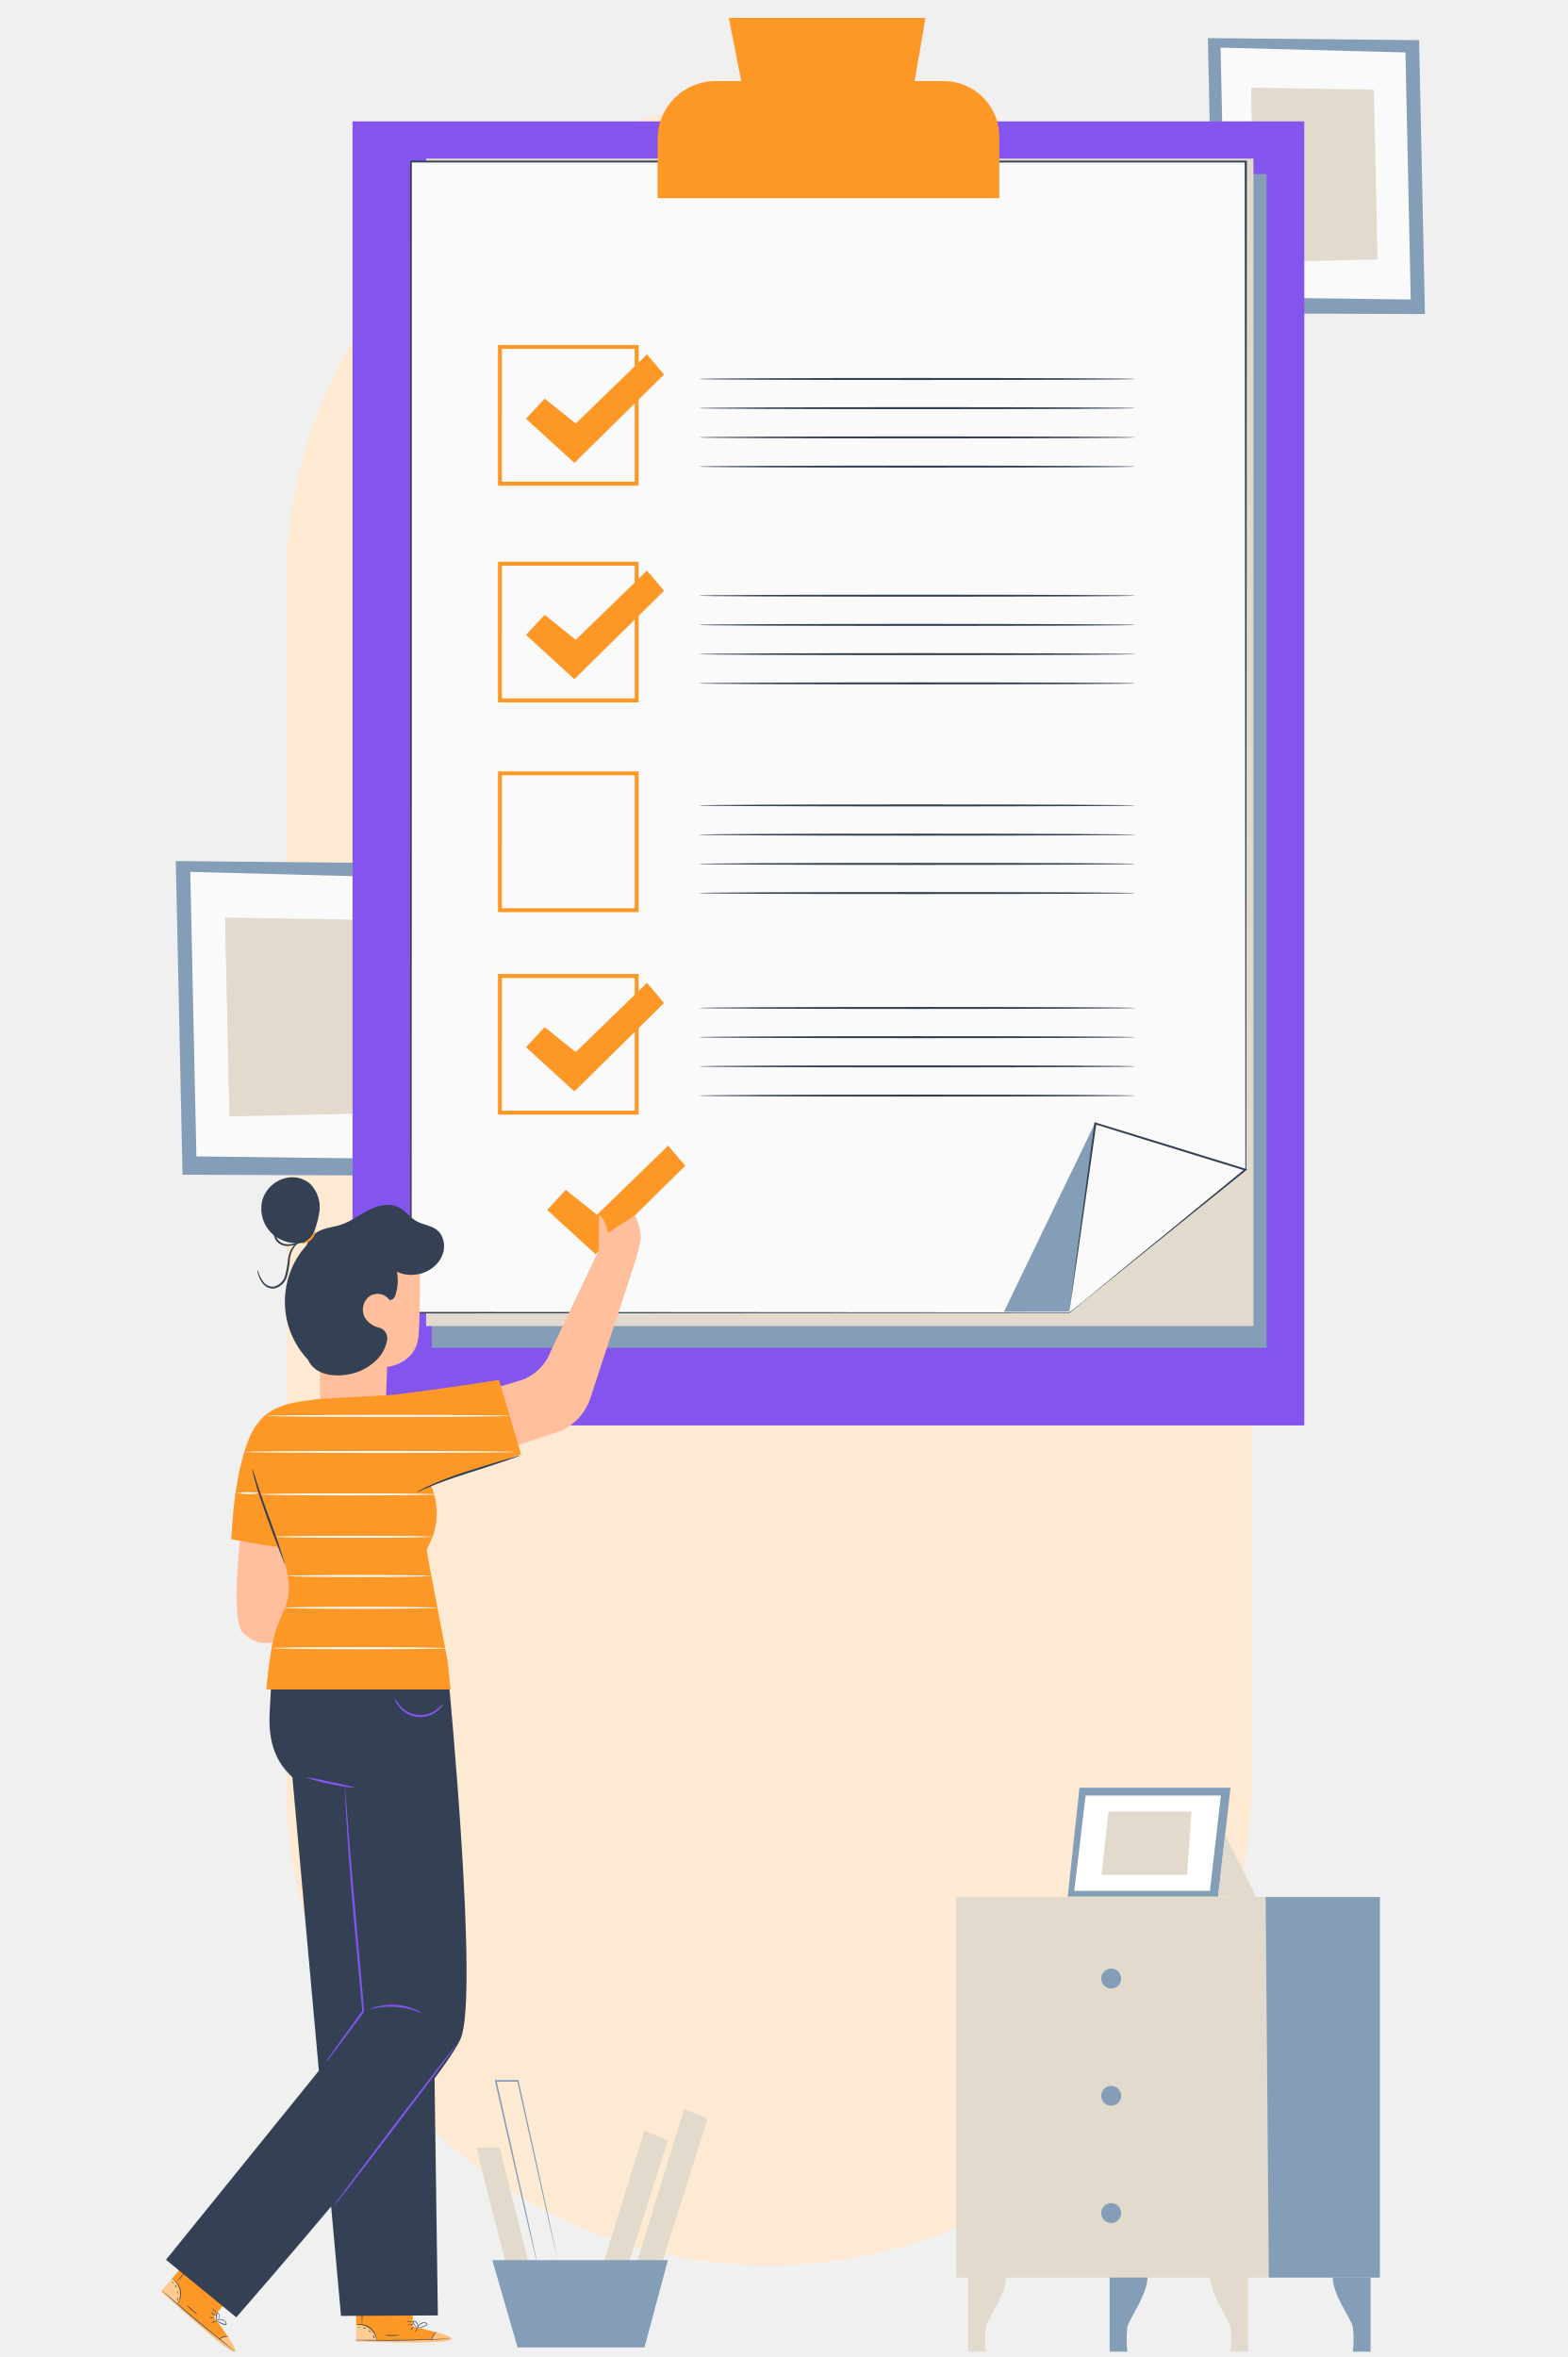
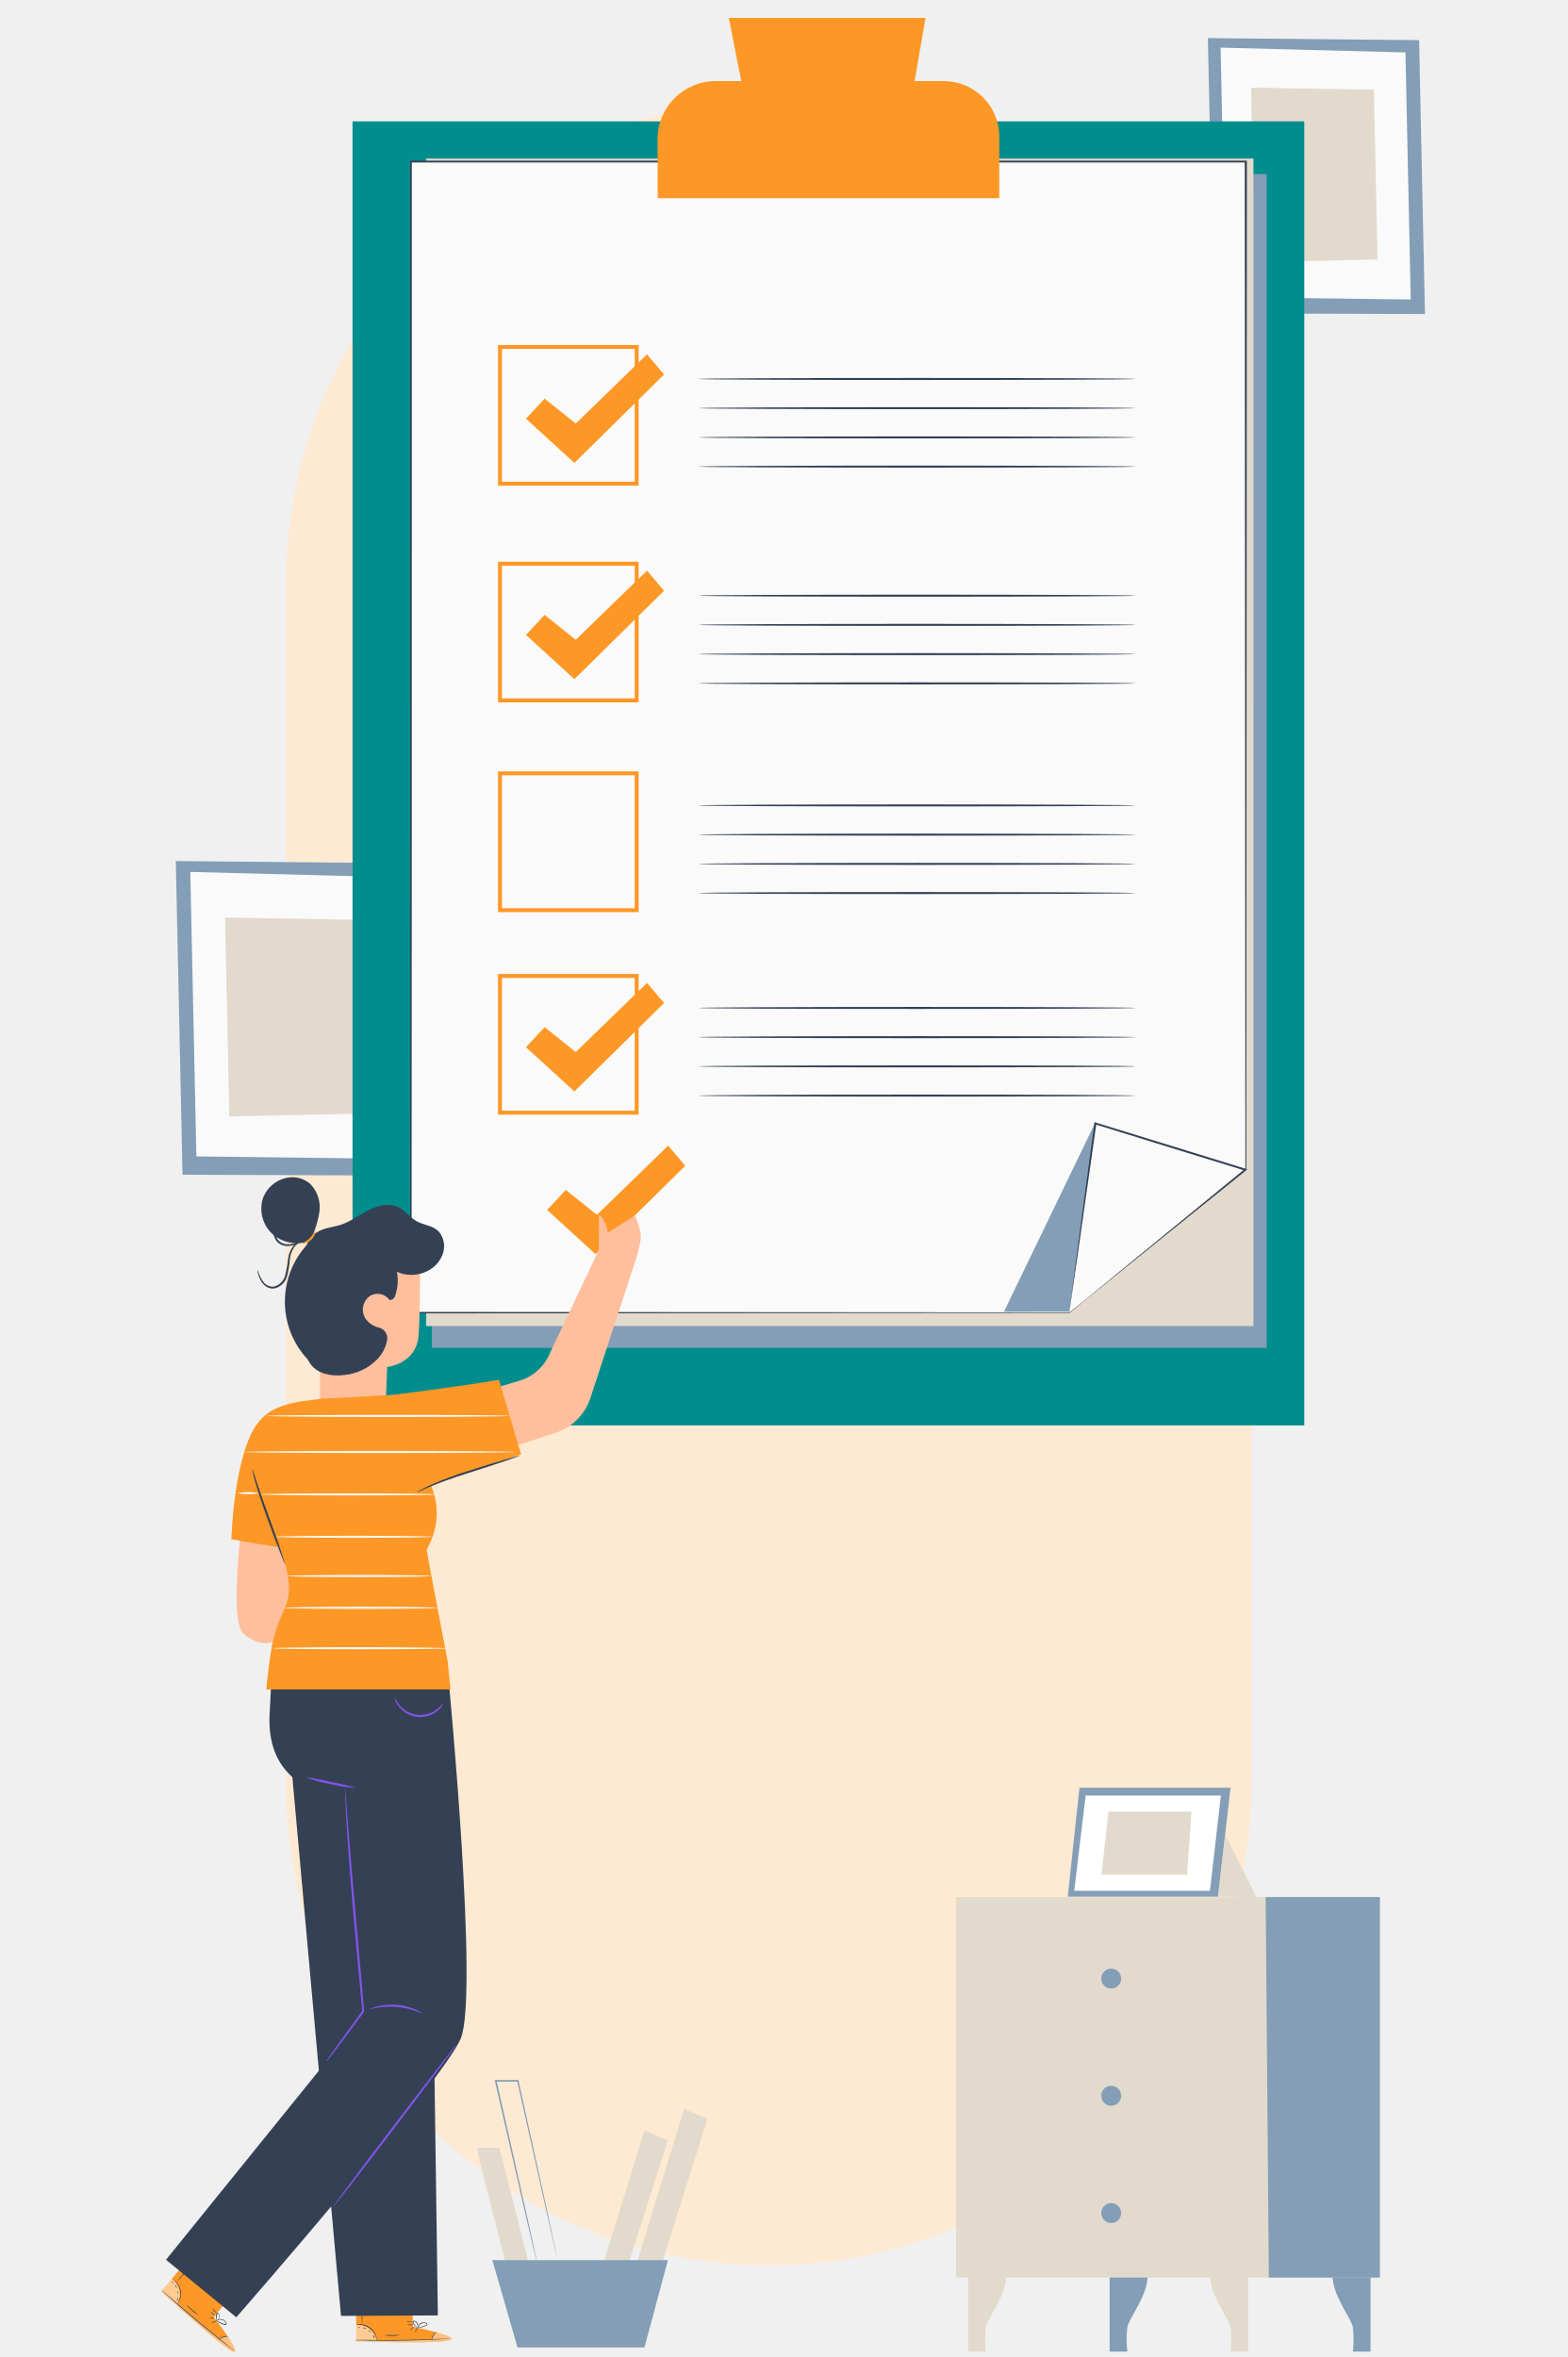
<svg xmlns="http://www.w3.org/2000/svg" width="290.524" height="437" viewBox="0 0 290.524 437">
  <g id="Grupo_1111910" data-name="Grupo 1111910" transform="translate(-368 -2379)">
    <rect id="Rectángulo_404555" data-name="Rectángulo 404555" width="179" height="401" rx="89.5" transform="translate(421 2398)" fill="#feead2" />
    <g id="Grupo_70270" data-name="Grupo 70270" transform="translate(-547.563 -462)">
      <g id="Grupo_70264" data-name="Grupo 70264" transform="translate(915.563 2841)">
        <rect id="Rectángulo_31121" data-name="Rectángulo 31121" width="290.524" height="437" transform="translate(0 0)" fill="none" />
      </g>
      <g id="Grupo_68414" data-name="Grupo 68414" transform="translate(941.127 2841)">
        <rect id="Rectángulo_31400" data-name="Rectángulo 31400" width="243.015" height="435.842" transform="translate(0)" fill="none" />
        <g id="Grupo_63545" data-name="Grupo 63545" transform="translate(151.692 331.452)">
          <g id="Grupo_63544" data-name="Grupo 63544">
            <path id="Trazado_140317" data-name="Trazado 140317" d="M1641.11,4355.048v14.2h3.279a19.716,19.716,0,0,1,0-4.53c.311-1.7,3.873-5.992,3.766-9.695Z" transform="translate(-1638.879 -4264.691)" fill="#e2dacc" />
            <path id="Trazado_140318" data-name="Trazado 140318" d="M1687.43,4355.048v14.2h3.279a19.716,19.716,0,0,1,0-4.53c.312-1.7,3.868-5.992,3.766-9.695Z" transform="translate(-1658.968 -4264.691)" fill="#839eb6" />
            <path id="Trazado_140319" data-name="Trazado 140319" d="M1727.372,4355.048v14.2h-3.262a20.086,20.086,0,0,0,0-4.53c-.317-1.7-3.873-5.992-3.771-9.695Z" transform="translate(-1673.24 -4264.691)" fill="#e2dacc" />
            <path id="Trazado_140320" data-name="Trazado 140320" d="M1767.453,4355.048v14.2h-3.279a20.079,20.079,0,0,0,0-4.53c-.311-1.7-3.873-5.992-3.766-9.695Z" transform="translate(-1690.618 -4264.691)" fill="#839eb6" />
            <rect id="Rectángulo_15044" data-name="Rectángulo 15044" width="78.556" height="70.543" transform="translate(0 20.273)" fill="#e2dacc" />
            <path id="Trazado_140321" data-name="Trazado 140321" d="M2109.51,4443.966l.589,70.543h20.579V4443.96Z" transform="translate(-2052.122 -4423.692)" fill="#839eb6" />
            <rect id="Rectángulo_15045" data-name="Rectángulo 15045" width="50.434" height="17.951" transform="translate(3.534 25.46)" fill="#e2dacc" />
            <rect id="Rectángulo_15046" data-name="Rectángulo 15046" width="50.434" height="17.951" transform="translate(3.534 46.991)" fill="#e2dacc" />
            <rect id="Rectángulo_15047" data-name="Rectángulo 15047" width="50.434" height="17.951" transform="translate(3.534 68.516)" fill="#e2dacc" />
            <g id="Grupo_63543" data-name="Grupo 63543" transform="translate(20.692)">
              <path id="Trazado_140322" data-name="Trazado 140322" d="M2046.884,4408.169l-2.174,20.188h27.873l2.311-20.188Z" transform="translate(-2044.71 -4408.169)" fill="#839eb6" />
              <path id="Trazado_140323" data-name="Trazado 140323" d="M2048.952,4410.729l-2.112,17.668h25.155l2.033-17.668Z" transform="translate(-2045.634 -4409.28)" fill="#fff" />
              <path id="Trazado_140324" data-name="Trazado 140324" d="M2057.052,4415.98l-1.3,11.723h15.873l.815-11.723Z" transform="translate(-2049.498 -4411.557)" fill="#e2dacc" />
            </g>
            <path id="Trazado_140325" data-name="Trazado 140325" d="M2095.244,4423.52l5.759,11.575-7.073-.08,1.314-11.5" transform="translate(-2045.365 -4414.828)" fill="#e2dacc" />
          </g>
          <path id="Trazado_140326" data-name="Trazado 140326" d="M1688.372,4256.586a1.846,1.846,0,1,1-1.846-1.846,1.846,1.846,0,0,1,1.846,1.846Z" transform="translate(-1657.775 -4221.199)" fill="#839eb6" />
          <path id="Trazado_140327" data-name="Trazado 140327" d="M1688.372,4294.956a1.846,1.846,0,1,1-1.846-1.846,1.846,1.846,0,0,1,1.846,1.846Z" transform="translate(-1657.775 -4237.839)" fill="#839eb6" />
          <path id="Trazado_140328" data-name="Trazado 140328" d="M1688.372,4333.356a1.846,1.846,0,1,1-1.846-1.846,1.846,1.846,0,0,1,1.846,1.846Z" transform="translate(-1657.775 -4254.494)" fill="#839eb6" />
        </g>
        <g id="Grupo_63546" data-name="Grupo 63546" transform="translate(7.03 159.643)">
          <path id="Trazado_140329" data-name="Trazado 140329" d="M2069.305,4241.131l-44.625-.431,1.243,58.158,44.626.165Z" transform="translate(-2024.68 -4240.7)" fill="#839eb6" />
          <path id="Trazado_140330" data-name="Trazado 140330" d="M2068.475,4245.266l-39.065-1.016,1.129,52.745,39.054.482Z" transform="translate(-2026.726 -4242.236)" fill="#fafafa" />
          <path id="Trazado_140331" data-name="Trazado 140331" d="M2066.744,4259.59l-25.924-.431.794,36.87,25.9-.556Z" transform="translate(-2031.662 -4248.685)" fill="#e2dacc" />
          <path id="Trazado_140332" data-name="Trazado 140332" d="M2041.614,4296.029l25.487-19.5-26.281-17.374Z" transform="translate(-2031.662 -4248.685)" fill="#e2dacc" />
        </g>
        <g id="Grupo_63547" data-name="Grupo 63547" transform="translate(198.367 7.065)">
          <path id="Trazado_140333" data-name="Trazado 140333" d="M2411.926,4187.75l-39.156-.38,1.095,51.02,39.144.142Z" transform="translate(-2372.77 -4187.37)" fill="#839eb6" />
          <path id="Trazado_140334" data-name="Trazado 140334" d="M2411.191,4191.37l-34.271-.89.993,46.271,34.26.426Z" transform="translate(-2374.565 -4188.715)" fill="#fafafa" />
          <path id="Trazado_140335" data-name="Trazado 140335" d="M2409.675,4203.94l-22.735-.38.692,32.347,22.719-.488Z" transform="translate(-2378.9 -4194.374)" fill="#e2dacc" />
          <path id="Trazado_140336" data-name="Trazado 140336" d="M2387.632,4235.907l22.361-17.1-23.053-15.246Z" transform="translate(-2378.9 -4194.374)" fill="#e2dacc" />
        </g>
        <g id="Grupo_63548" data-name="Grupo 63548" transform="translate(62.869 385.645)">
          <path id="Trazado_140337" data-name="Trazado 140337" d="M1993.477,4313.479c-.165.5,5.674,22.7,5.674,22.7l4.006-.834-5.509-21.862Z" transform="translate(-1993.474 -4300.94)" fill="#e2dacc" />
          <path id="Trazado_140338" data-name="Trazado 140338" d="M2413.082,4520.55l-8.011,25.868h4.675l7.677-24.035Z" transform="translate(-2382.036 -4511.183)" fill="#e2dacc" />
          <path id="Trazado_140339" data-name="Trazado 140339" d="M2425.13,4513.48l-9.18,29.879h4.675l8.846-28.041Z" transform="translate(-2386.743 -4508.125)" fill="#e2dacc" />
          <path id="Trazado_140340" data-name="Trazado 140340" d="M2369.48,4562.9l4.676,16.188h23.53l4.341-16.188Z" transform="translate(-2366.639 -4529.503)" fill="#839eb6" />
          <path id="Trazado_140341" data-name="Trazado 140341" d="M2010.941,4324.777a1.53,1.53,0,0,1-.051-.164l-.125-.494c-.108-.46-.255-1.095-.448-1.912l-1.617-7.07c-1.345-6.008-3.206-14.31-5.282-23.575l.142.114h-4.119l.142-.176c2.094,9.271,3.972,17.589,5.317,23.592.658,2.985,1.191,5.4,1.56,7.087.176.823.312,1.47.414,1.923.04.21.074.375.1.505a.566.566,0,0,1,0,.17,1.518,1.518,0,0,1-.051-.165c-.034-.125-.074-.29-.125-.494-.114-.459-.267-1.1-.465-1.912-.391-1.7-.953-4.091-1.651-7.07-1.379-6.008-3.28-14.31-5.4-23.575l-.045-.182h4.426v.12c2.037,9.271,3.87,17.589,5.192,23.592.641,2.984,1.135,5.4,1.526,7.087.17.823.3,1.469.4,1.923l.1.505A.569.569,0,0,1,2010.941,4324.777Z" transform="translate(-1995.964 -4291.38)" fill="#839eb6" />
        </g>
        <g id="Grupo_63559" data-name="Grupo 63559" transform="translate(39.792 3.319)">
-           <rect id="Rectángulo_15048" data-name="Rectángulo 15048" width="176.444" height="241.773" transform="translate(0 19.186)" fill="#8454ee" />
+           <rect id="Rectángulo_15048" data-name="Rectángulo 15048" width="176.444" height="241.773" transform="translate(0 19.186)" fill="#008d8e" />
          <path id="Trazado_140358" data-name="Trazado 140358" d="M2289.47,4450.075H2134.7V4232.45h154.77v217.625Z" transform="translate(-2120.003 -4203.493)" fill="#839eb6" />
          <path id="Trazado_140359" data-name="Trazado 140359" d="M2286.63,4444.96H2133.25V4228.5h153.38v216.46Z" transform="translate(-2119.608 -4202.417)" fill="#e2dacc" />
          <g id="Grupo_63552" data-name="Grupo 63552" transform="translate(10.673 26.469)">
            <path id="Trazado_140360" data-name="Trazado 140360" d="M2269.08,4428.322l-17.665,14.384H2129.32V4229.25H2284.1v186.9Z" transform="translate(-2129.211 -4229.09)" fill="#fafafa" />
            <path id="Trazado_140361" data-name="Trazado 140361" d="M1898.039,4215.6l.946-.785,2.83-2.314,11.2-9.116v.051c0-30.7-.058-98.95-.109-186.9l.167.167H1758.3l.189-.189c0,80.244,0,154.246-.044,213.448l-.145-.145,122.095.087h-.044l13.271-10.768,3.325-2.685c.728-.6,1.113-.888,1.113-.888s-.364.313-1.091.917l-3.3,2.714-13.249,10.813h0l-122.094.086h-.153V4016.37H1913.3v.175c-.051,87.978-.095,156.2-.109,186.9h0l-11.343,9.1-2.852,2.292C1898.366,4215.354,1898.039,4215.6,1898.039,4215.6Z" transform="translate(-1758.17 -4016.37)" fill="#344154" />
          </g>
          <path id="Trazado_140362" data-name="Trazado 140362" d="M2202.978,4208.75h42.308a10.3,10.3,0,0,1,10.295,10.295v11.416h-63.343v-10.979a10.738,10.738,0,0,1,10.739-10.73Z" transform="translate(-2135.677 -4197.035)" fill="#fd9827" />
          <path id="Trazado_140363" data-name="Trazado 140363" d="M2212.684,4204.364l-2.314-11.715h36.466l-2.022,11.715Z" transform="translate(-2140.617 -4192.649)" fill="#fd9827" />
          <g id="Grupo_63553" data-name="Grupo 63553" transform="translate(26.971 60.644)">
            <path id="Trazado_140364" data-name="Trazado 140364" d="M1806.639,4089.417H1780.57V4063.34h26.069Zm-25.342-.728h24.614v-24.621H1781.3Z" transform="translate(-1780.57 -4063.34)" fill="#fd9827" />
            <path id="Trazado_140365" data-name="Trazado 140365" d="M1912.693,4071.929c0,.109-18.189.189-40.541.189s-40.533-.08-40.533-.189,18.146-.189,40.533-.189S1912.693,4071.82,1912.693,4071.929Z" transform="translate(-1794.477 -4065.628)" fill="#344154" />
            <path id="Trazado_140366" data-name="Trazado 140366" d="M1912.693,4079.369c0,.1-18.189.189-40.541.189s-40.533-.088-40.533-.189,18.146-.189,40.533-.189S1912.693,4079.26,1912.693,4079.369Z" transform="translate(-1794.477 -4067.655)" fill="#344154" />
            <path id="Trazado_140367" data-name="Trazado 140367" d="M1912.693,4086.819c0,.1-18.189.189-40.541.189s-40.533-.088-40.533-.189,18.146-.189,40.533-.189S1912.693,4086.71,1912.693,4086.819Z" transform="translate(-1794.477 -4069.685)" fill="#344154" />
            <path id="Trazado_140368" data-name="Trazado 140368" d="M1912.693,4094.259c0,.109-18.189.189-40.541.189s-40.533-.08-40.533-.189,18.146-.189,40.533-.189S1912.693,4094.157,1912.693,4094.259Z" transform="translate(-1794.477 -4071.711)" fill="#344154" />
          </g>
          <g id="Grupo_63554" data-name="Grupo 63554" transform="translate(26.971 100.828)">
            <path id="Trazado_140369" data-name="Trazado 140369" d="M1806.639,4144.646H1780.57V4118.57h26.069Zm-25.342-.728h24.614V4119.3H1781.3Z" transform="translate(-1780.57 -4118.57)" fill="#fd9827" />
            <path id="Trazado_140370" data-name="Trazado 140370" d="M2158.69,4345.418l3.463-3.718,5.77,4.62,13.206-12.82,3.165,3.726-16.625,16.4Z" transform="translate(-2153.51 -4331.849)" fill="#fd9827" />
            <path id="Trazado_140371" data-name="Trazado 140371" d="M1912.693,4127.149c0,.109-18.189.189-40.541.189s-40.533-.08-40.533-.189,18.146-.189,40.533-.189S1912.693,4127.047,1912.693,4127.149Z" transform="translate(-1794.477 -4120.856)" fill="#344154" />
            <path id="Trazado_140372" data-name="Trazado 140372" d="M1912.693,4134.6c0,.109-18.189.188-40.541.188s-40.533-.08-40.533-.188,18.146-.189,40.533-.189S1912.693,4134.5,1912.693,4134.6Z" transform="translate(-1794.477 -4122.886)" fill="#344154" />
            <path id="Trazado_140373" data-name="Trazado 140373" d="M1912.693,4142.05c0,.1-18.189.188-40.541.188s-40.533-.087-40.533-.188,18.146-.189,40.533-.189S1912.693,4141.962,1912.693,4142.05Z" transform="translate(-1794.477 -4124.916)" fill="#344154" />
            <path id="Trazado_140374" data-name="Trazado 140374" d="M1912.693,4149.5c0,.1-18.189.188-40.541.188s-40.533-.087-40.533-.188,18.146-.189,40.533-.189S1912.693,4149.39,1912.693,4149.5Z" transform="translate(-1794.477 -4126.945)" fill="#344154" />
          </g>
          <g id="Grupo_63555" data-name="Grupo 63555" transform="translate(26.971 62.381)">
            <path id="Trazado_140375" data-name="Trazado 140375" d="M1806.639,4198.091H1780.57V4172h26.069Zm-25.342-.728h24.614v-24.636H1781.3Z" transform="translate(-1780.57 -4094.678)" fill="#fd9827" />
            <path id="Trazado_140376" data-name="Trazado 140376" d="M2158.69,4398.865l3.463-3.717,5.77,4.619,13.206-12.827,3.165,3.732-16.625,16.4Z" transform="translate(-2153.51 -4386.939)" fill="#fd9827" />
            <path id="Trazado_140377" data-name="Trazado 140377" d="M1912.693,4180.6c0,.109-18.189.189-40.541.189s-40.533-.08-40.533-.189,18.146-.188,40.533-.188S1912.693,4180.5,1912.693,4180.6Z" transform="translate(-1794.477 -4096.971)" fill="#344154" />
            <path id="Trazado_140378" data-name="Trazado 140378" d="M1912.693,4188.049c0,.1-18.189.189-40.541.189s-40.533-.087-40.533-.189,18.146-.189,40.533-.189S1912.693,4187.962,1912.693,4188.049Z" transform="translate(-1794.477 -4099)" fill="#344154" />
            <path id="Trazado_140379" data-name="Trazado 140379" d="M1912.693,4195.5c0,.1-18.189.188-40.541.188s-40.533-.087-40.533-.188,18.146-.189,40.533-.189S1912.693,4195.39,1912.693,4195.5Z" transform="translate(-1794.477 -4101.029)" fill="#344154" />
            <path id="Trazado_140380" data-name="Trazado 140380" d="M1912.693,4202.93c0,.109-18.189.189-40.541.189s-40.533-.08-40.533-.189,18.146-.189,40.533-.189S1912.693,4202.834,1912.693,4202.93Z" transform="translate(-1794.477 -4103.054)" fill="#344154" />
          </g>
          <g id="Grupo_63556" data-name="Grupo 63556" transform="translate(26.971 177.259)">
            <path id="Trazado_140381" data-name="Trazado 140381" d="M1806.639,4249.7H1780.57V4223.62h26.069Zm-25.342-.728h24.614v-24.621H1781.3Z" transform="translate(-1780.57 -4223.62)" fill="#fd9827" />
            <path id="Trazado_140382" data-name="Trazado 140382" d="M2158.69,4450.475l3.463-3.718,5.77,4.613,13.206-12.82,3.165,3.733-16.625,16.4Z" transform="translate(-2153.51 -4436.898)" fill="#fd9827" />
            <path id="Trazado_140383" data-name="Trazado 140383" d="M1912.693,4232.209c0,.1-18.189.188-40.541.188s-40.533-.087-40.533-.188,18.146-.189,40.533-.189S1912.693,4232.1,1912.693,4232.209Z" transform="translate(-1794.477 -4225.908)" fill="#344154" />
            <path id="Trazado_140384" data-name="Trazado 140384" d="M1912.693,4239.659c0,.1-18.189.189-40.541.189s-40.533-.087-40.533-.189,18.146-.189,40.533-.189S1912.693,4239.55,1912.693,4239.659Z" transform="translate(-1794.477 -4227.938)" fill="#344154" />
            <path id="Trazado_140385" data-name="Trazado 140385" d="M1912.693,4247.1c0,.109-18.189.189-40.541.189s-40.533-.08-40.533-.189,18.146-.188,40.533-.188S1912.693,4246.976,1912.693,4247.1Z" transform="translate(-1794.477 -4229.965)" fill="#344154" />
            <path id="Trazado_140386" data-name="Trazado 140386" d="M1912.693,4254.549c0,.1-18.189.189-40.541.189s-40.533-.088-40.533-.189,18.146-.189,40.533-.189S1912.693,4254.447,1912.693,4254.549Z" transform="translate(-1794.477 -4231.994)" fill="#344154" />
          </g>
          <path id="Trazado_140387" data-name="Trazado 140387" d="M2297.447,4474.06,2280.48,4509.2h12.114Z" transform="translate(-2159.717 -4269.313)" fill="#839eb6" />
          <g id="Grupo_63557" data-name="Grupo 63557" transform="translate(132.861 204.732)">
            <path id="Trazado_140388" data-name="Trazado 140388" d="M2297.13,4509.471l4.853-35.142,27.829,8.585Z" transform="translate(-2297.113 -4474.119)" fill="#fafafa" />
            <path id="Trazado_140389" data-name="Trazado 140389" d="M1926.124,4296.754l9.357-7.7,23.2-19,.066.32L1948,4267.069l-17.076-5.282.226-.145c-1.455,10.186-2.7,18.953-3.587,25.166-.873,6.039-1.324,9.161-1.455,9.946a1.51,1.51,0,0,1,0-.152l.065-.487c.058-.452.138-1.091.247-1.914.226-1.7.546-4.162.953-7.239.844-6.272,2.023-15.083,3.4-25.371v-.211l.2.066,17.091,5.259,10.739,3.318.335.1-.269.218-23.486,18.917-6.861,5.515-1.833,1.455c-.189.161-.349.277-.466.371S1926.124,4296.754,1926.124,4296.754Z" transform="translate(-1926.107 -4261.38)" fill="#344154" />
          </g>
          <g id="Grupo_63558" data-name="Grupo 63558" transform="translate(101.693 0)" opacity="0.3">
            <path id="Trazado_140390" data-name="Trazado 140390" d="M2256.278,4192.649l-2.008,11.715h2.5l2.023-11.715h-3.187" transform="translate(-2254.27 -4192.649)" fill="#fd9827" />
          </g>
        </g>
        <g id="Grupo_63576" data-name="Grupo 63576" transform="translate(4.325 212.408)">
          <g id="Grupo_63560" data-name="Grupo 63560" transform="translate(17.817 5.854)">
            <path id="Trazado_140391" data-name="Trazado 140391" d="M1737.146,4135.224h0a6.549,6.549,0,0,0,7.036-6.279c.138-3.558.262-7.16.262-7.16s5.4-.509,5.821-5.82.211-17.68.211-17.68h0a18.627,18.627,0,0,0-18.815,1.208l.328,18.808v10.114C1731.995,4131.782,1733.762,4134.961,1737.146,4135.224Z" transform="translate(-1720.374 -4086.611)" fill="#ffbf9d" />
            <path id="Trazado_140392" data-name="Trazado 140392" d="M1743.857,4107.7a2.735,2.735,0,0,0-3.638-.793,3.1,3.1,0,0,0-1.033,3.878,4.079,4.079,0,0,0,2.619,1.986,2.052,2.052,0,0,1,1.608,2.183,6.865,6.865,0,0,1-1.877,3.726,9.892,9.892,0,0,1-6.184,2.91c-2.277.269-4.882-.211-6.206-2.082-.968-1.36-1.033-3.135-1.069-4.8q-.124-5.915-.247-11.823a17.24,17.24,0,0,1,.269-4.242,5.716,5.716,0,0,1,2.241-3.506c1.3-.851,2.91-.924,4.423-1.4,1.855-.6,3.427-1.826,5.158-2.713s3.849-1.412,5.588-.539c1.251.626,2.088,1.87,3.3,2.561,1.732.982,4.082.727,4.918,3.3a4.3,4.3,0,0,1,0,2.721c-1.171,3.456-5.449,4.846-8.535,3.354a8.407,8.407,0,0,1-.1,3.74c-.2.589-.262,1.492-1.186,1.505" transform="translate(-1719.322 -4084.906)" fill="#344154" />
            <path id="Trazado_140393" data-name="Trazado 140393" d="M1726.212,4094.79a18.178,18.178,0,0,0,1.717-5.369,6.155,6.155,0,0,0-1.681-5.187,5.092,5.092,0,0,0-3.521-1.244,5.943,5.943,0,0,0-5.37,4.249,6.409,6.409,0,0,0,2.182,6.548,6.964,6.964,0,0,0,6.927.9" transform="translate(-1716.425 -4082.986)" fill="#344154" />
            <path id="Trazado_140394" data-name="Trazado 140394" d="M1730.052,4096.53a2.634,2.634,0,0,1-2.532,2.474,9.715,9.715,0,0,0,1.455-1.019,11.416,11.416,0,0,0,1.077-1.455Z" transform="translate(-1719.246 -4086.676)" fill="#fd9827" />
            <path id="Trazado_140395" data-name="Trazado 140395" d="M1726.349,4096.5a5.088,5.088,0,0,1-1.455,1.063,4.1,4.1,0,0,1-1.906.538,2.648,2.648,0,0,1-2.234-1,2.952,2.952,0,0,1-.393-2.415,4.683,4.683,0,0,1,.895-1.768,5.447,5.447,0,0,1,1.266-1.274c.051,0-.422.546-1.048,1.455a4.823,4.823,0,0,0-.771,1.688,2.66,2.66,0,0,0,.357,2.117,2.342,2.342,0,0,0,1.921.874,4.066,4.066,0,0,0,1.8-.429C1725.753,4096.852,1726.313,4096.445,1726.349,4096.5Z" transform="translate(-1717.268 -4085.345)" fill="#344154" />
            <path id="Trazado_140396" data-name="Trazado 140396" d="M1716.149,4104.591a2.477,2.477,0,0,1,.255.589,5.905,5.905,0,0,0,.793,1.521,2.182,2.182,0,0,0,2.088.967,2.908,2.908,0,0,0,2.015-2.03,20.441,20.441,0,0,0,.546-3.105,4.787,4.787,0,0,1,1.019-2.445,2.635,2.635,0,0,1,1.557-.888,1.021,1.021,0,0,1,.655.058c0,.036-.24,0-.626.088a2.635,2.635,0,0,0-1.383.917,4.707,4.707,0,0,0-.88,2.329,18.387,18.387,0,0,1-.531,3.172,3.189,3.189,0,0,1-2.306,2.248,2.141,2.141,0,0,1-1.455-.284,2.908,2.908,0,0,1-.917-.866,5.3,5.3,0,0,1-.728-1.637A1.655,1.655,0,0,1,1716.149,4104.591Z" transform="translate(-1716.148 -4087.394)" fill="#344154" />
          </g>
          <path id="Trazado_140397" data-name="Trazado 140397" d="M1712.086,4168.3s-2.728,19.95,0,22.482,5.341,1.688,5.341,1.688l5.188-4.366,1.019-19.833Z" transform="translate(-1696.894 -4100.366)" fill="#ffbf9d" />
          <g id="Grupo_63561" data-name="Grupo 63561" transform="translate(58.286 0)">
            <path id="Trazado_140398" data-name="Trazado 140398" d="M2160.99,4299.525l3.463-3.718,5.77,4.62,13.206-12.826,3.165,3.732-16.625,16.4Z" transform="translate(-2147.734 -4287.601)" fill="#fd9827" />
            <path id="Trazado_140399" data-name="Trazado 140399" d="M1801.295,4092.728l-5.02,3.216c-.225-1.979-1.739-3.951-1.666-2.955s0,6.17,0,6.17L1785.652,4118a8.906,8.906,0,0,1-5.522,5.3l-8.36,2.488,3.267,11.045,11.641-3.85a10.033,10.033,0,0,0,6.366-6.381l8-24.395a37.66,37.66,0,0,0,1.3-4.8C1802.677,4095.369,1801.295,4092.728,1801.295,4092.728Z" transform="translate(-1771.77 -4079.784)" fill="#ffbf9d" />
          </g>
          <g id="Grupo_63565" data-name="Grupo 63565" transform="translate(36.03 213.383)">
            <g id="Grupo_63563" data-name="Grupo 63563" transform="translate(0.058)">
              <path id="Trazado_140400" data-name="Trazado 140400" d="M1751.853,4373.808l-.131-5.588-10.463.167.094,8.178h.655c2.91.117,14.7.378,16.625-.241C1760.773,4375.67,1751.853,4373.808,1751.853,4373.808Z" transform="translate(-1741.26 -4368.22)" fill="#fd9827" />
              <g id="Grupo_63562" data-name="Grupo 63562" transform="translate(0.058 5.278)" opacity="0.5">
                <path id="Trazado_140401" data-name="Trazado 140401" d="M1745.174,4378.4a3.639,3.639,0,0,0-1.375-2.182,3.549,3.549,0,0,0-2.459-.728l.044,2.909Z" transform="translate(-1741.34 -4375.475)" fill="#fff" />
              </g>
            </g>
            <g id="Grupo_63564" data-name="Grupo 63564" transform="translate(0.153 6.65)" opacity="0.4">
              <path id="Trazado_140402" data-name="Trazado 140402" d="M1756.247,4377.359s3.129.851,2.75,1.369-12.325.727-17.607.327v-.232l13.94-.1S1755.657,4377.4,1756.247,4377.359Z" transform="translate(-1741.39 -4377.359)" fill="#fff" />
            </g>
            <path id="Trazado_140403" data-name="Trazado 140403" d="M1741.18,4379.248a.943.943,0,0,0,.182,0h.517l1.906.051c1.608,0,3.827.051,6.279,0s4.679-.116,6.279-.2l1.906-.109.516-.043a.552.552,0,0,0,.175,0h-.7l-1.9.065c-1.608.058-3.827.124-6.279.16s-4.671.036-6.279,0h-2.6Z" transform="translate(-1741.18 -4371.143)" fill="#344154" />
            <path id="Trazado_140404" data-name="Trazado 140404" d="M1760.567,4378.845a3.91,3.91,0,0,1,.342-.917,4.075,4.075,0,0,1,.633-.727,1.389,1.389,0,0,0-.728.668A1.456,1.456,0,0,0,1760.567,4378.845Z" transform="translate(-1746.459 -4370.667)" fill="#344154" />
            <path id="Trazado_140405" data-name="Trazado 140405" d="M1756.288,4377.04a2.111,2.111,0,0,0,.327-.408c.153-.247.24-.452.211-.474s-.175.168-.32.409S1756.259,4377.025,1756.288,4377.04Z" transform="translate(-1745.295 -4370.382)" fill="#344154" />
            <path id="Trazado_140406" data-name="Trazado 140406" d="M1755.118,4376.545a1.793,1.793,0,0,0,.364-.248c.182-.16.3-.32.276-.349s-.189.088-.364.255S1755.089,4376.523,1755.118,4376.545Z" transform="translate(-1744.976 -4370.324)" fill="#344154" />
            <path id="Trazado_140407" data-name="Trazado 140407" d="M1754.36,4375.4a1.415,1.415,0,0,0,.546.059,1.172,1.172,0,0,0,.546-.066,1.128,1.128,0,0,0-.546-.058,1.2,1.2,0,0,0-.546.065Z" transform="translate(-1744.77 -4370.155)" fill="#344154" />
            <path id="Trazado_140408" data-name="Trazado 140408" d="M1754.09,4374.47a1,1,0,0,0,.611.167,1.042,1.042,0,0,0,.633-.095,4.957,4.957,0,0,0-.626,0A3.062,3.062,0,0,0,1754.09,4374.47Z" transform="translate(-1744.697 -4369.923)" fill="#344154" />
            <path id="Trazado_140409" data-name="Trazado 140409" d="M1756.76,4375.757a1.837,1.837,0,0,0,.67,0,4.035,4.035,0,0,0,.727-.167,2.2,2.2,0,0,0,.408-.175.374.374,0,0,0,.167-.218.262.262,0,0,0-.109-.262,1.222,1.222,0,0,0-1.521.385,1.278,1.278,0,0,0-.211.451.436.436,0,0,0,0,.182,2.105,2.105,0,0,1,.3-.582,1.167,1.167,0,0,1,.568-.378,1.041,1.041,0,0,1,.807.036c.1.08.066.2-.051.277a1.757,1.757,0,0,1-.378.167,5.065,5.065,0,0,1-.691.2A6.774,6.774,0,0,0,1756.76,4375.757Z" transform="translate(-1745.424 -4370.017)" fill="#344154" />
            <path id="Trazado_140410" data-name="Trazado 140410" d="M1756.665,4375.667a.662.662,0,0,0,.073-.466,1.1,1.1,0,0,0-.2-.488.649.649,0,0,0-.56-.334.266.266,0,0,0-.168.114.261.261,0,0,0-.036.2.727.727,0,0,0,.117.3,1.845,1.845,0,0,0,.327.4,1.048,1.048,0,0,0,.385.27s-.131-.124-.32-.334a2.333,2.333,0,0,1-.291-.393c-.094-.146-.16-.4,0-.429s.342.146.444.276a1.121,1.121,0,0,1,.2.436A2.674,2.674,0,0,1,1756.665,4375.667Z" transform="translate(-1745.155 -4369.897)" fill="#344154" />
            <path id="Trazado_140411" data-name="Trazado 140411" d="M1741.42,4375.368a4.338,4.338,0,0,1,.771,0,3.318,3.318,0,0,1,1.7.669,3.361,3.361,0,0,1,1.077,1.455c.167.443.189.729.211.729a.548.548,0,0,0,0-.212,2.969,2.969,0,0,0-.124-.561,3.167,3.167,0,0,0-2.852-2.2,2.689,2.689,0,0,0-.574,0A.648.648,0,0,0,1741.42,4375.368Z" transform="translate(-1741.245 -4370.129)" fill="#344154" />
            <path id="Trazado_140412" data-name="Trazado 140412" d="M1742.793,4369.411a16.954,16.954,0,0,0-.058,2.182,17.554,17.554,0,0,0,.065,2.147,16.826,16.826,0,0,0,.058-2.147,19.671,19.671,0,0,0-.066-2.183Z" transform="translate(-1741.6 -4368.544)" fill="#344154" />
            <path id="Trazado_140413" data-name="Trazado 140413" d="M1748.39,4378.049a5.731,5.731,0,0,0,1.535.131,6.377,6.377,0,0,0,1.528-.146c0-.037-.691,0-1.528,0A12.8,12.8,0,0,0,1748.39,4378.049Z" transform="translate(-1743.144 -4370.889)" fill="#344154" />
            <path id="Trazado_140414" data-name="Trazado 140414" d="M1745.58,4378.1s.058.146.124.3.117.3.153.291.051-.168,0-.342S1745.6,4378.069,1745.58,4378.1Z" transform="translate(-1742.378 -4370.91)" fill="#344154" />
            <path id="Trazado_140415" data-name="Trazado 140415" d="M1744.49,4376.788a.644.644,0,0,0,.16.248c.116.109.218.175.24.146s-.044-.131-.153-.24S1744.519,4376.767,1744.49,4376.788Z" transform="translate(-1742.082 -4370.553)" fill="#344154" />
            <path id="Trazado_140416" data-name="Trazado 140416" d="M1743,4376.186c0,.036.153.036.306.087s.262.132.291.109-.058-.167-.255-.232S1743,4376.157,1743,4376.186Z" transform="translate(-1741.676 -4370.373)" fill="#344154" />
            <path id="Trazado_140417" data-name="Trazado 140417" d="M1741.88,4375.983a.293.293,0,0,0,.131.116.278.278,0,0,0,.182,0c.015,0-.051-.088-.138-.124S1741.887,4375.911,1741.88,4375.983Z" transform="translate(-1741.37 -4370.323)" fill="#344154" />
          </g>
          <g id="Grupo_63569" data-name="Grupo 63569" transform="translate(0 206.173)">
            <g id="Grupo_63567" data-name="Grupo 63567" transform="translate(0)">
              <path id="Trazado_140418" data-name="Trazado 140418" d="M1701.409,4369.318l3.551-4.315-8.047-6.693-5.253,6.257.466.444c2.117,1.972,10.914,9.88,12.762,10.667C1706.961,4376.55,1701.409,4369.318,1701.409,4369.318Z" transform="translate(-1691.66 -4358.31)" fill="#fd9827" />
              <g id="Grupo_63566" data-name="Grupo 63566" transform="translate(0.102 3.871)" opacity="0.5">
                <path id="Trazado_140419" data-name="Trazado 140419" d="M1694.667,4368.38a3.635,3.635,0,0,0,.4-2.567,3.543,3.543,0,0,0-1.4-2.183l-1.87,2.249Z" transform="translate(-1691.8 -4363.629)" fill="#fff" />
              </g>
            </g>
            <g id="Grupo_63568" data-name="Grupo 63568" transform="translate(0 6.09)" opacity="0.4">
              <path id="Trazado_140420" data-name="Trazado 140420" d="M1704.021,4375.251s1.819,2.685,1.193,2.829-9.808-7.5-13.555-11.233l.16-.167,10.63,9.016S1703.548,4374.916,1704.021,4375.251Z" transform="translate(-1691.66 -4366.68)" fill="#fff" />
            </g>
            <path id="Trazado_140421" data-name="Trazado 140421" d="M1691.71,4366.53l.124.124.378.357,1.411,1.28c1.193,1.076,2.867,2.539,4.751,4.111s3.638,2.961,4.889,3.943l1.513,1.157.415.313c.095.065.145.1.153.095l-.138-.117-.4-.328-1.455-1.193c-1.259-1-2.983-2.4-4.867-3.973s-3.565-3.019-4.773-4.075l-1.455-1.251-.393-.334A.733.733,0,0,0,1691.71,4366.53Z" transform="translate(-1691.673 -4360.549)" fill="#344154" />
            <path id="Trazado_140422" data-name="Trazado 140422" d="M1706.34,4378.986a4.509,4.509,0,0,1,.859-.465,3.852,3.852,0,0,1,.96-.146A1.69,1.69,0,0,0,1706.34,4378.986Z" transform="translate(-1695.659 -4363.758)" fill="#344154" />
            <path id="Trazado_140423" data-name="Trazado 140423" d="M1704.46,4374.749a1.247,1.247,0,0,0,.509-.094c.276-.088.487-.189.473-.219a1.022,1.022,0,0,0-.509.1C1704.664,4374.625,1704.453,4374.712,1704.46,4374.749Z" transform="translate(-1695.147 -4362.7)" fill="#344154" />
            <path id="Trazado_140424" data-name="Trazado 140424" d="M1704,4373.62c0,.036.2.058.444.043a.911.911,0,0,0,.437-.072,1.619,1.619,0,0,0-.444-.051C1704.2,4373.547,1704,4373.583,1704,4373.62Z" transform="translate(-1695.022 -4362.458)" fill="#344154" />
            <path id="Trazado_140425" data-name="Trazado 140425" d="M1704.26,4372.138a2.459,2.459,0,0,0,.378.4c.233.2.437.335.458.306s-.145-.2-.378-.4S1704.289,4372.109,1704.26,4372.138Z" transform="translate(-1695.093 -4362.076)" fill="#344154" />
            <path id="Trazado_140426" data-name="Trazado 140426" d="M1704.68,4371.24a1.575,1.575,0,0,0,.9.867,4.654,4.654,0,0,0-.451-.43C1704.884,4371.444,1704.716,4371.218,1704.68,4371.24Z" transform="translate(-1695.207 -4361.832)" fill="#344154" />
            <path id="Trazado_140427" data-name="Trazado 140427" d="M1705.623,4374.15a2.173,2.173,0,0,0,.517.429,4.087,4.087,0,0,0,.655.335,2.055,2.055,0,0,0,.422.131.385.385,0,0,0,.262-.051.27.27,0,0,0,.095-.276,1.245,1.245,0,0,0-1.4-.728,1.362,1.362,0,0,0-.458.2.454.454,0,0,0-.131.131,2.093,2.093,0,0,1,.6-.248,1.294,1.294,0,0,1,.684.08,1.1,1.1,0,0,1,.582.561.167.167,0,0,1-.218.175,1.845,1.845,0,0,1-.393-.117,4.134,4.134,0,0,1-.647-.306C1705.834,4374.3,1705.638,4374.135,1705.623,4374.15Z" transform="translate(-1695.452 -4362.574)" fill="#344154" />
            <path id="Trazado_140428" data-name="Trazado 140428" d="M1705.732,4373.863a.73.73,0,0,0,.364-.312,1.138,1.138,0,0,0,.175-.495.727.727,0,0,0-.211-.619.269.269,0,0,0-.364.1.73.73,0,0,0-.1.306,2.078,2.078,0,0,0,0,.517.945.945,0,0,0,.116.451v-.458a2.465,2.465,0,0,1,.044-.487c0-.167.131-.408.284-.32s.16.334.152.5a1.062,1.062,0,0,1-.131.458C1705.885,4373.747,1705.718,4373.841,1705.732,4373.863Z" transform="translate(-1695.451 -4362.149)" fill="#344154" />
            <path id="Trazado_140429" data-name="Trazado 140429" d="M1694.46,4363.69a3.855,3.855,0,0,1,.575.517,3.274,3.274,0,0,1,.728,3.435c-.168.444-.349.691-.328.727s.058-.051.138-.16a2.6,2.6,0,0,0,.269-.51,3.178,3.178,0,0,0,.189-1.877,3.281,3.281,0,0,0-.909-1.651,3.145,3.145,0,0,0-.451-.356.569.569,0,0,0-.211-.124Z" transform="translate(-1692.423 -4359.775)" fill="#344154" />
            <path id="Trazado_140430" data-name="Trazado 140430" d="M1698.388,4360.049a17.948,17.948,0,0,0-1.455,1.593,20.354,20.354,0,0,0-1.353,1.674,17.871,17.871,0,0,0,1.455-1.593A20.3,20.3,0,0,0,1698.388,4360.049Z" transform="translate(-1692.728 -4358.783)" fill="#344154" />
            <path id="Trazado_140431" data-name="Trazado 140431" d="M1698,4370.24a6.232,6.232,0,0,0,1.077,1.1,6.083,6.083,0,0,0,1.259.887c0-.037-.531-.436-1.171-.989A13.491,13.491,0,0,0,1698,4370.24Z" transform="translate(-1693.387 -4361.559)" fill="#344154" />
            <path id="Trazado_140432" data-name="Trazado 140432" d="M1695.792,4368.43s-.051.153-.095.313-.109.3-.08.32.145-.094.2-.284S1695.828,4368.43,1695.792,4368.43Z" transform="translate(-1692.736 -4361.067)" fill="#344154" />
            <path id="Trazado_140433" data-name="Trazado 140433" d="M1695.874,4366.74c-.036,0-.051.131-.036.283s.051.277.087.27.051-.131,0-.284S1695.911,4366.733,1695.874,4366.74Z" transform="translate(-1692.797 -4360.606)" fill="#344154" />
            <path id="Trazado_140434" data-name="Trazado 140434" d="M1695.11,4365.3a2.843,2.843,0,0,1,.175.262c.08.138.116.27.153.27s.058-.167-.043-.335S1695.124,4365.268,1695.11,4365.3Z" transform="translate(-1692.6 -4360.211)" fill="#344154" />
            <path id="Trazado_140435" data-name="Trazado 140435" d="M1694.46,4364.388v.175c0,.08.109.138.138.116s0-.094,0-.174S1694.489,4364.365,1694.46,4364.388Z" transform="translate(-1692.423 -4359.964)" fill="#344154" />
          </g>
          <g id="Grupo_63570" data-name="Grupo 63570" transform="translate(0.888 94.265)">
            <path id="Trazado_140436" data-name="Trazado 140436" d="M1723.525,4212.518s-3.485,14.748-2.5,17.658,7.37,4.606,7.37,4.606l-.218,40.373-35.3,43.654,13.031,10.667s38.219-43.727,41.6-51.657-2.183-65.948-2.183-65.948Z" transform="translate(-1692.88 -4206.508)" fill="#344154" />
            <path id="Trazado_140437" data-name="Trazado 140437" d="M1748.734,4204.5l1.724,122.618-17.956.087-9.015-99.86h0c-1.906-1.819-4.591-4.933-4.22-11.881l.437-8.068Z" transform="translate(-1700.059 -4204.5)" fill="#344154" />
            <path id="Trazado_140438" data-name="Trazado 140438" d="M1733.75,4289.264s0-.065.1-.182l.342-.5c.327-.466.779-1.1,1.331-1.892l4.875-6.744v.094c-.393-4.257-.866-9.422-1.375-14.981-.655-7.275-1.179-13.9-1.455-18.691-.16-2.394-.262-4.366-.32-5.675,0-.641-.044-1.15-.051-1.543a2.2,2.2,0,0,1,0-.538,3.413,3.413,0,0,1,.065.53c0,.393.073.9.124,1.542.109,1.383.255,3.3.444,5.661.378,4.78.946,11.386,1.6,18.676.487,5.588.982,10.739,1.31,15.018v.087l-4.984,6.672-1.4,1.833-.378.48C1733.8,4289.213,1733.757,4289.271,1733.75,4289.264Z" transform="translate(-1704.014 -4213.792)" fill="#8454ee" />
            <path id="Trazado_140439" data-name="Trazado 140439" d="M1737.81,4237.863a24.493,24.493,0,0,1-4.758-.728,25.055,25.055,0,0,1-4.642-1.266,38.474,38.474,0,0,1,4.722.895,40.312,40.312,0,0,1,4.678,1.1Z" transform="translate(-1702.559 -4213.045)" fill="#8454ee" />
            <path id="Trazado_140440" data-name="Trazado 140440" d="M1754.547,4295.521a14.333,14.333,0,0,0-9.837-.785,4.134,4.134,0,0,1,1.4-.546,11.189,11.189,0,0,1,3.638-.312,10.938,10.938,0,0,1,3.521.88A4.046,4.046,0,0,1,1754.547,4295.521Z" transform="translate(-1706.999 -4228.839)" fill="#8454ee" />
            <path id="Trazado_140441" data-name="Trazado 140441" d="M1758.377,4304c.08.058-4.969,6.839-11.285,15.141s-11.5,14.98-11.583,14.916,4.97-6.839,11.285-15.141S1758.3,4303.906,1758.377,4304Z" transform="translate(-1704.493 -4231.606)" fill="#8454ee" />
            <path id="Trazado_140442" data-name="Trazado 140442" d="M1760.208,4216.644a3.052,3.052,0,0,1-1.011,1.332,5,5,0,0,1-7.319-.771,2.948,2.948,0,0,1-.728-1.514,15.688,15.688,0,0,0,.917,1.346,5,5,0,0,0,6.948.728A8.168,8.168,0,0,0,1760.208,4216.644Z" transform="translate(-1708.754 -4207.549)" fill="#8454ee" />
          </g>
          <path id="Trazado_140443" data-name="Trazado 140443" d="M1728.045,4122.137a15.657,15.657,0,0,1-.851-21.827" transform="translate(-1700.245 -4081.851)" fill="#344154" />
          <g id="Grupo_63575" data-name="Grupo 63575" transform="translate(13.002 43.436)">
            <g id="Grupo_63574" data-name="Grupo 63574">
              <path id="Trazado_140444" data-name="Trazado 140444" d="M1714.237,4146s-3.9,4.409-4.708,21.267c0,0,11.11,2.111,11.314,1.5S1714.237,4146,1714.237,4146Z" transform="translate(-1709.53 -4137.735)" fill="#fd9827" />
              <g id="Grupo_63571" data-name="Grupo 63571" transform="translate(0 8.266)" opacity="0.3">
                <path id="Trazado_140445" data-name="Trazado 140445" d="M1714.237,4146s-3.9,4.409-4.708,21.267c0,0,11.11,2.111,11.314,1.5S1714.237,4146,1714.237,4146Z" transform="translate(-1709.53 -4146)" fill="#fd9827" />
              </g>
              <g id="Grupo_63573" data-name="Grupo 63573" transform="translate(3.518)">
                <path id="Trazado_140446" data-name="Trazado 140446" d="M1720.32,4175.26" transform="translate(-1715.987 -4145.706)" fill="#8454ee" />
                <path id="Trazado_140447" data-name="Trazado 140447" d="M1717.359,4192.024h34.116l-.553-5.326s-3.9-20.278-3.871-20.539l.611-1.3a12.841,12.841,0,0,0,.153-10.724h0l16.734-5.712-4.089-13.788c-7.581,1.28-19.041,2.707-19.041,2.707l-1.7.146s-11.83.618-12.085.647c-4.948.6-10.7.976-12.805,6.272-1.128,2.831-.058,7.08,1.783,11.467l4.365,13.453c1.746,7.4-1.041,7.05-2.576,14.493C1718.152,4184.952,1717.337,4190.991,1717.359,4192.024Z" transform="translate(-1714.365 -4134.64)" fill="#fd9827" />
                <g id="Grupo_63572" data-name="Grupo 63572" opacity="0.3">
                  <path id="Trazado_140448" data-name="Trazado 140448" d="M1717.359,4192.024h34.116l-.553-5.326s-3.9-20.278-3.871-20.539l.611-1.3a12.841,12.841,0,0,0,.153-10.724h0l16.734-5.712-4.089-13.788c-7.581,1.28-19.041,2.707-19.041,2.707l-1.7.146s-11.83.618-12.085.647c-4.948.6-10.7.976-12.805,6.272-1.128,2.831-.058,7.08,1.783,11.467l4.365,13.453c1.746,7.4-1.041,7.05-2.576,14.493C1718.152,4184.952,1717.337,4190.991,1717.359,4192.024Z" transform="translate(-1714.365 -4134.64)" fill="#fd9827" />
                </g>
              </g>
              <path id="Trazado_140449" data-name="Trazado 140449" d="M1775.912,4153.89a2.9,2.9,0,0,1-.727.313c-.48.174-1.186.421-2.059.727-1.746.6-4.176,1.375-6.854,2.233s-5.093,1.7-6.766,2.408c-.859.342-1.535.648-2.008.852a3.486,3.486,0,0,1-.728.3,3.215,3.215,0,0,1,.684-.429c.458-.247,1.12-.589,1.964-.968a64.43,64.43,0,0,1,6.759-2.524c2.685-.859,5.093-1.6,6.89-2.125.88-.262,1.6-.466,2.1-.6A3.423,3.423,0,0,1,1775.912,4153.89Z" transform="translate(-1722.399 -4139.884)" fill="#344154" />
            </g>
            <path id="Trazado_140450" data-name="Trazado 140450" d="M1763.469,4143.74c0,.1-10.091.188-22.555.188s-22.555-.087-22.555-.188,10.084-.189,22.555-.189S1763.469,4143.63,1763.469,4143.74Z" transform="translate(-1711.935 -4137.068)" fill="#fafafa" />
            <path id="Trazado_140451" data-name="Trazado 140451" d="M1763.017,4152.929c0,.1-11.226.189-25.072.189s-25.065-.087-25.065-.189,11.219-.188,25.065-.188S1763.017,4152.834,1763.017,4152.929Z" transform="translate(-1710.443 -4139.571)" fill="#fafafa" />
            <path id="Trazado_140452" data-name="Trazado 140452" d="M1715.153,4163.419a11.225,11.225,0,0,1-4.184,0,11.65,11.65,0,0,1,4.184,0Z" transform="translate(-1709.922 -4142.428)" fill="#fafafa" />
            <path id="Trazado_140453" data-name="Trazado 140453" d="M1749.5,4163.739c0,.109-7.341.188-16.392.188s-16.392-.08-16.392-.188,7.334-.189,16.392-.189S1749.5,4163.637,1749.5,4163.739Z" transform="translate(-1711.489 -4142.516)" fill="#fafafa" />
            <path id="Trazado_140454" data-name="Trazado 140454" d="M1749.77,4174.539c0,.1-6.592.189-14.711.189s-14.719-.088-14.719-.189,6.585-.188,14.719-.188S1749.77,4174.438,1749.77,4174.539Z" transform="translate(-1712.475 -4145.458)" fill="#fafafa" />
            <path id="Trazado_140455" data-name="Trazado 140455" d="M1750.5,4184.539c0,.109-5.966.189-13.329.189s-13.344-.08-13.344-.189,5.974-.189,13.344-.189S1750.5,4184.438,1750.5,4184.539Z" transform="translate(-1713.425 -4148.182)" fill="#fafafa" />
            <path id="Trazado_140456" data-name="Trazado 140456" d="M1751.415,4192.639c0,.1-6.388.189-14.268.189s-14.268-.088-14.268-.189,6.388-.189,14.268-.189S1751.415,4192.537,1751.415,4192.639Z" transform="translate(-1713.167 -4150.388)" fill="#fafafa" />
            <path id="Trazado_140457" data-name="Trazado 140457" d="M1752.484,4202.93c0,.1-7.276.189-16.233.189s-16.232-.087-16.232-.189,7.276-.189,16.232-.189S1752.484,4202.85,1752.484,4202.93Z" transform="translate(-1712.388 -4153.192)" fill="#fafafa" />
            <path id="Trazado_140458" data-name="Trazado 140458" d="M1720.879,4174.862a2.389,2.389,0,0,1-.305-.669c-.2-.524-.437-1.142-.728-1.862-.6-1.572-1.455-3.747-2.321-6.162s-1.608-4.635-2.066-6.265c-.226-.808-.4-1.456-.495-1.936a3.051,3.051,0,0,1-.124-.728,26.2,26.2,0,0,1,.873,2.59c.524,1.6,1.288,3.792,2.183,6.206s1.681,4.605,2.183,6.2c.269.8.473,1.455.6,1.906A3.016,3.016,0,0,1,1720.879,4174.862Z" transform="translate(-1710.977 -4140.796)" fill="#344154" />
          </g>
        </g>
      </g>
    </g>
  </g>
</svg>
